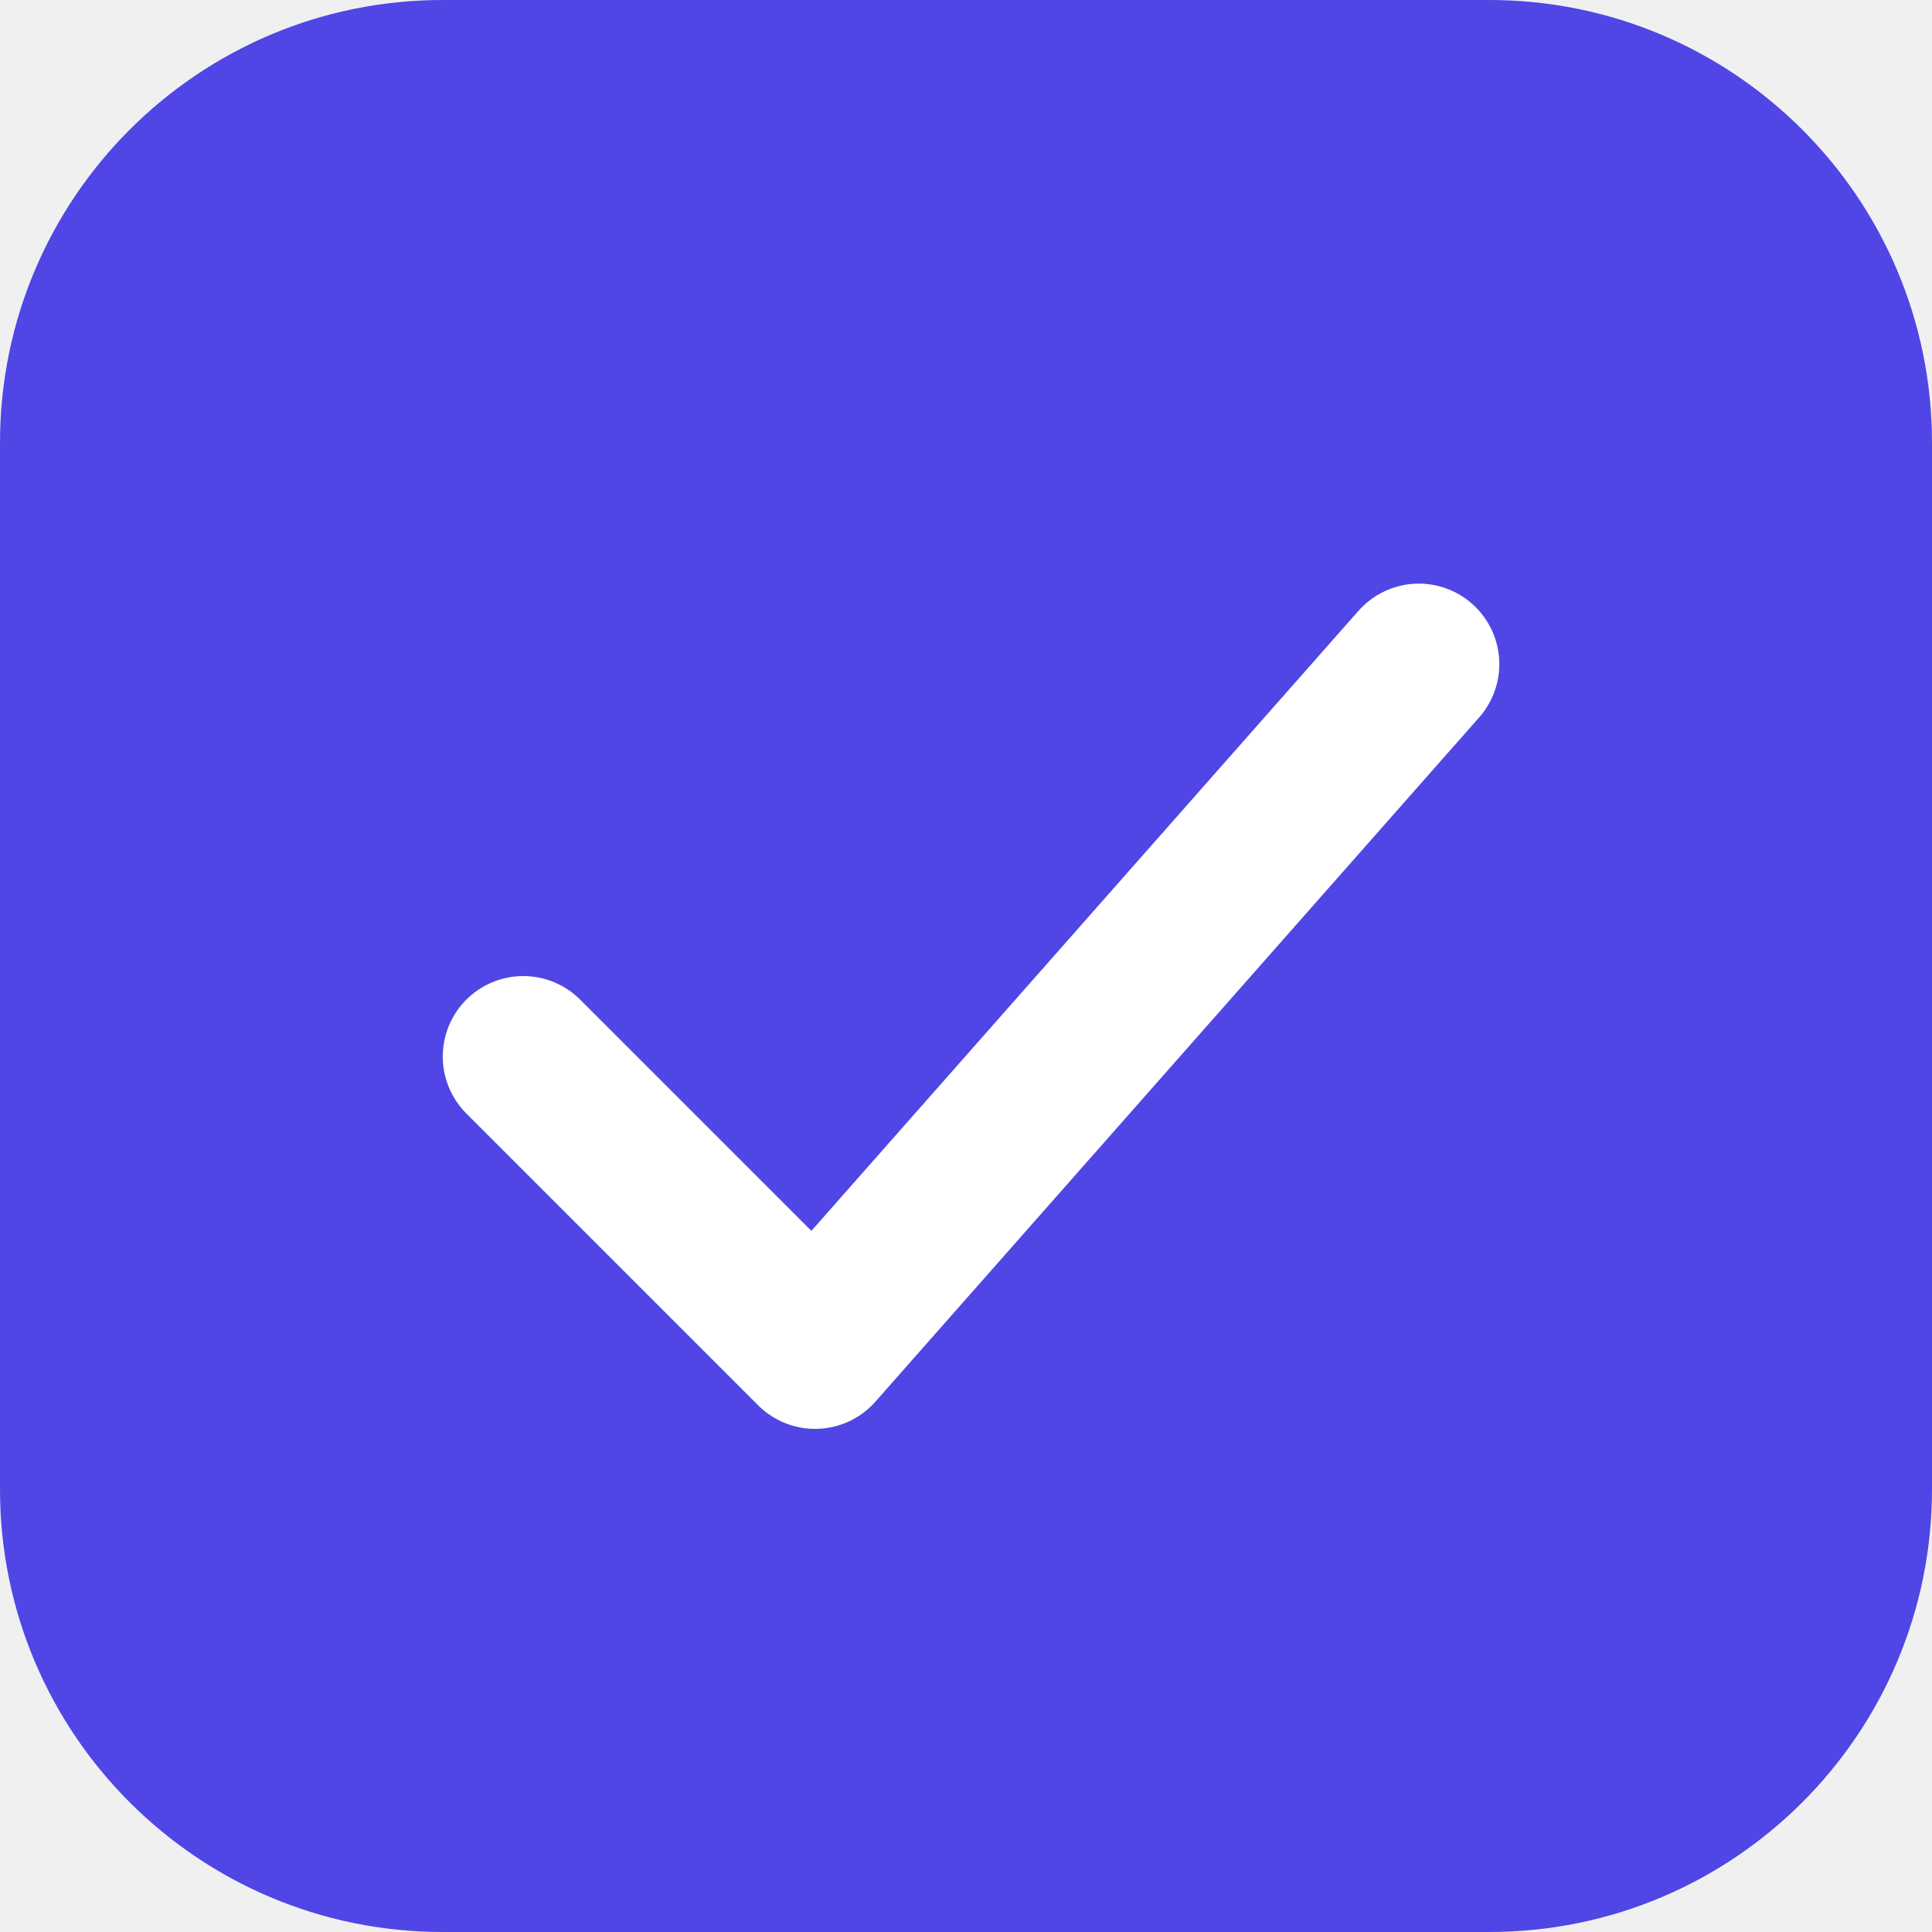
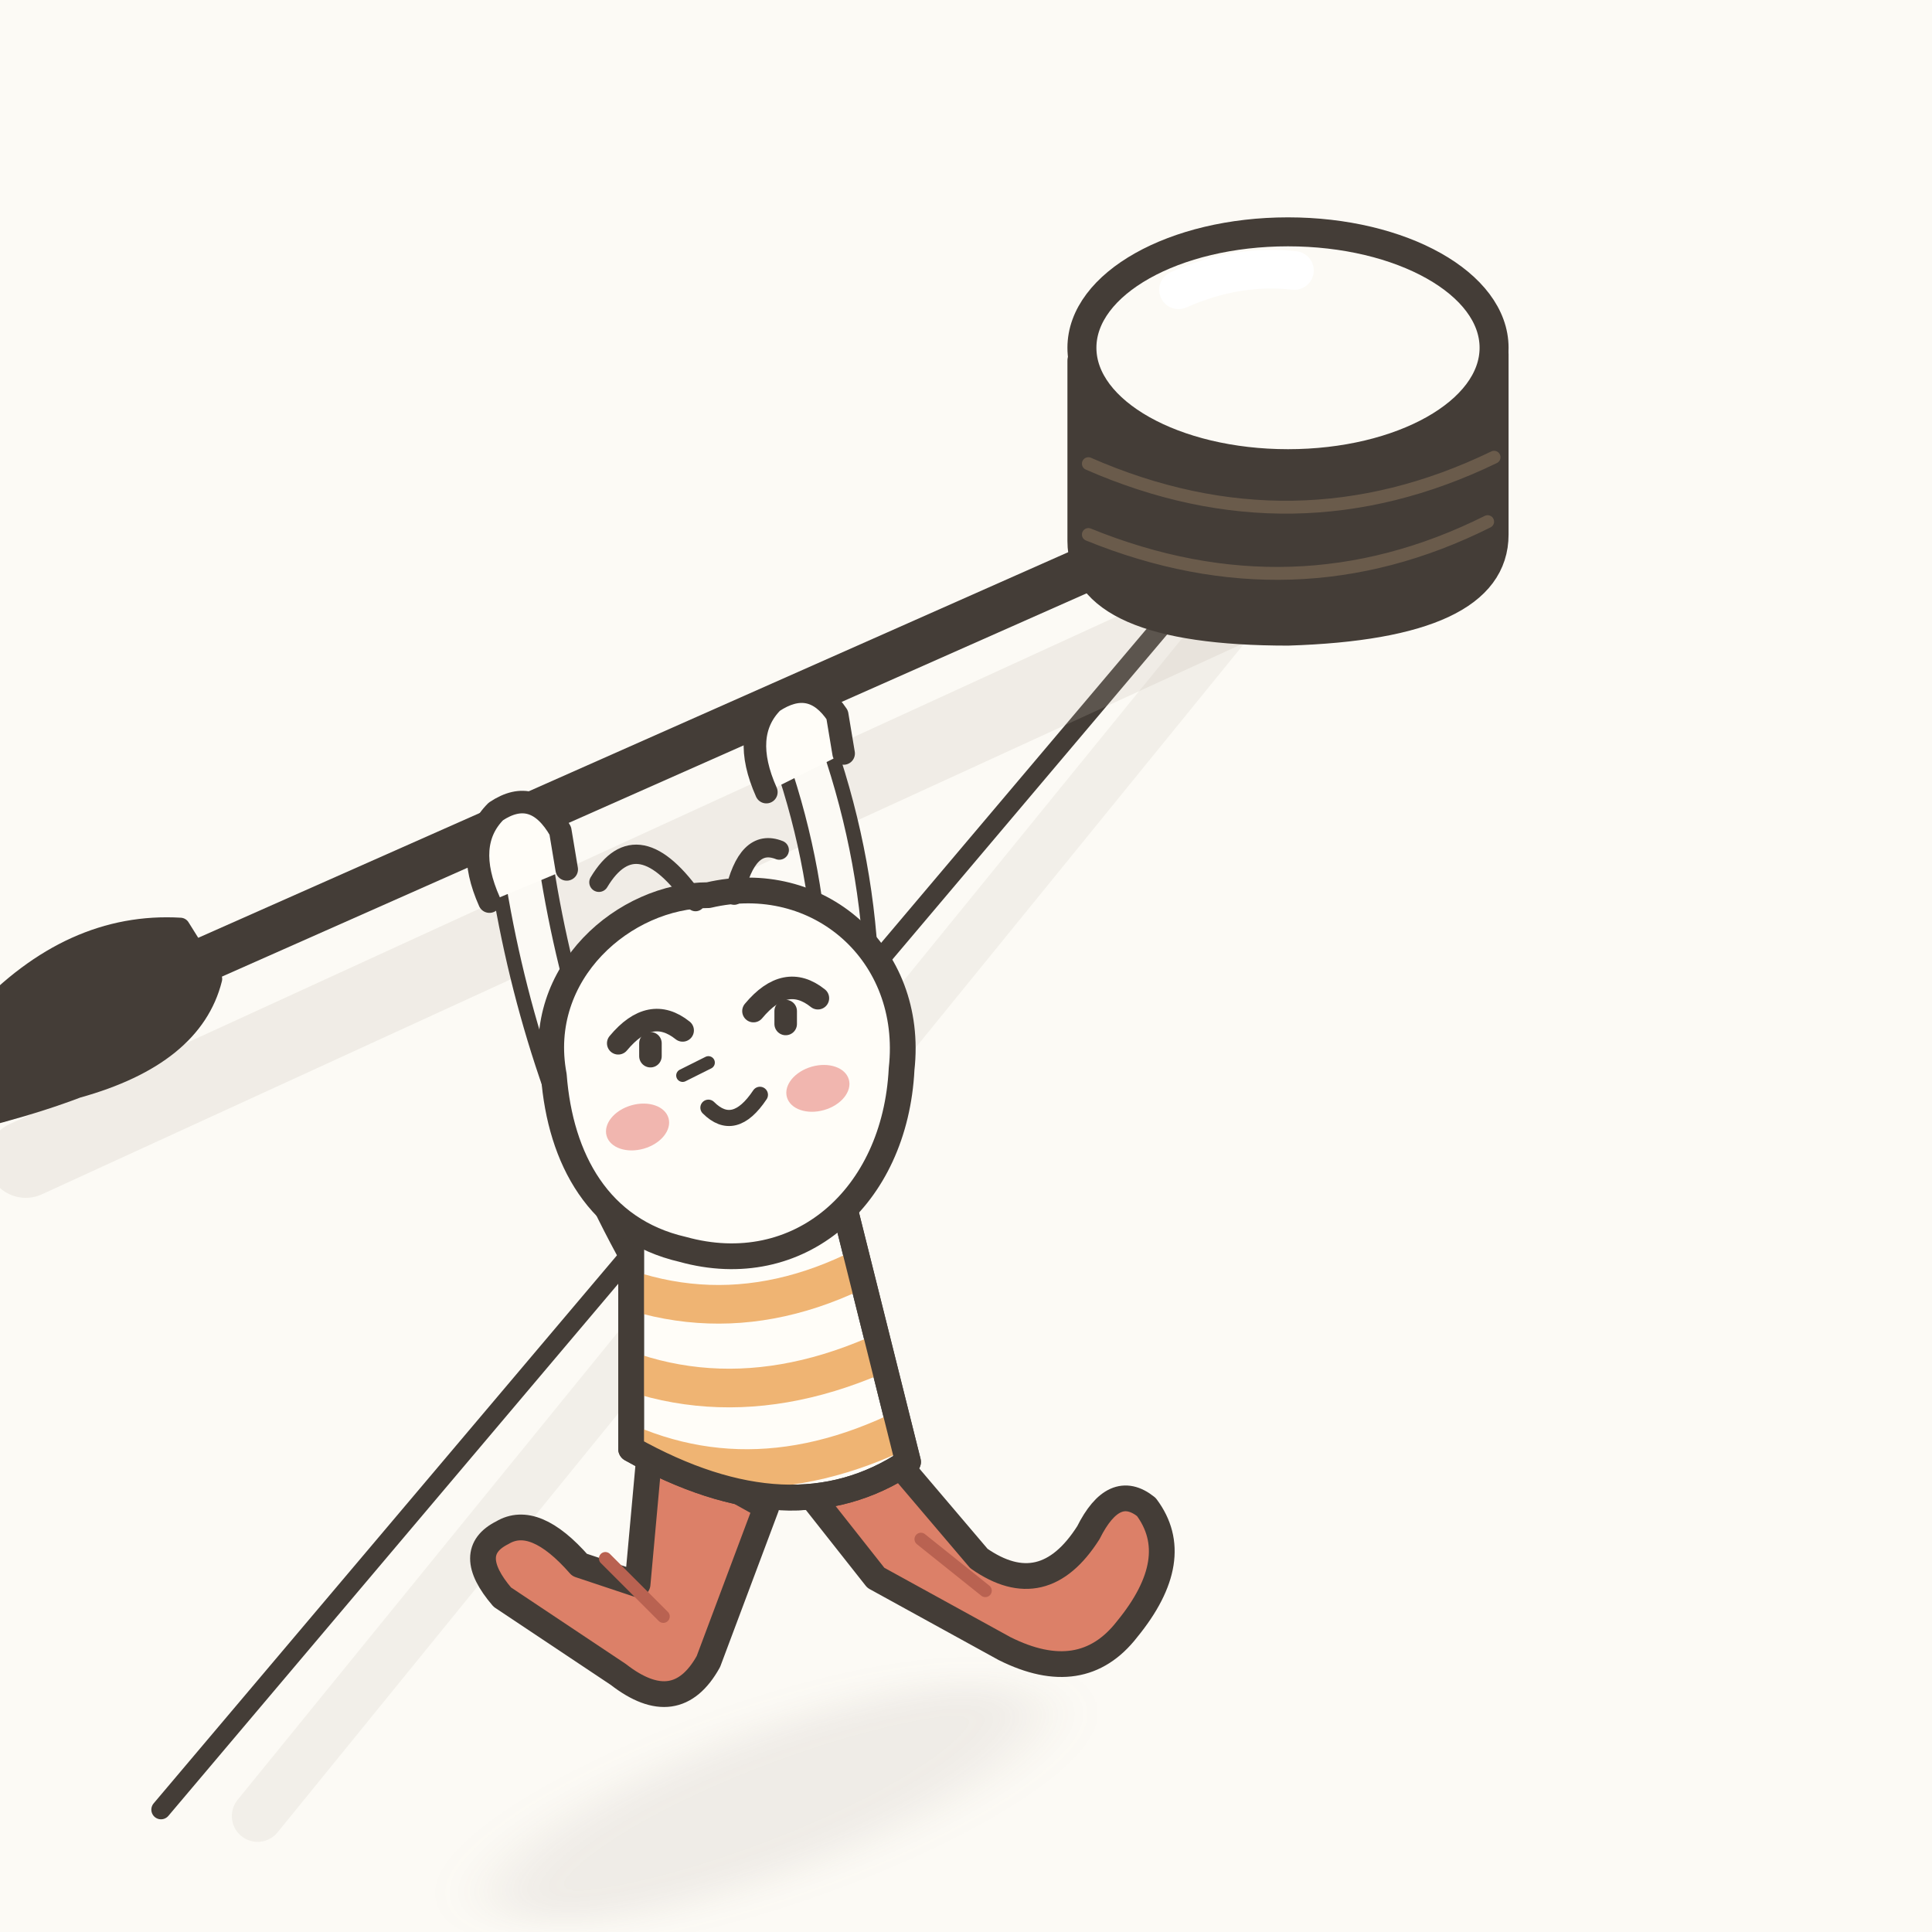
- <svg xmlns="http://www.w3.org/2000/svg" viewBox="0 0 192 192">
-   <rect width="192" height="192" rx="44" fill="#4f46e5" />
-   <path d="M52 105l29 29 60-68" fill="none" stroke="white" stroke-width="16" stroke-linecap="round" stroke-linejoin="round" />
+ <svg xmlns="http://www.w3.org/2000/svg" viewBox="0 0 512 512">
+   <rect width="512" height="512" fill="#FCFAF5" />
+   <svg x="0" y="0" width="512" height="512" viewBox="80 15 300 300" overflow="hidden">
+     <defs>
+       <clipPath id="icon-clock-shirt">
+         <path d="M178 202 Q194 209 210 198 L221 242 Q203 254 178 240 Z">
+ </path>
+       </clipPath>
+       <filter id="icon-clock-shadow" x="-30%" y="-30%" width="160%" height="180%">
+         <feGaussianBlur stdDeviation="4">
+ </feGaussianBlur>
+       </filter>
+     </defs>
+     <g fill="none" stroke="#443D37" stroke-linecap="round" stroke-linejoin="round">
+       <ellipse cx="277" cy="114" rx="334" ry="279" transform="rotate(-8 277 114)" fill="#DCD5CB" stroke="none">
+ </ellipse>
+       <ellipse cx="273" cy="100" rx="334" ry="279" transform="rotate(-8 273 100)" fill="#FCFAF5" stroke-width="4.5">
+ </ellipse>
+       <ellipse cx="273" cy="100" rx="323" ry="267" transform="rotate(-8 273 100)" stroke="white" stroke-width="3">
+ </ellipse>
+       <ellipse cx="199" cy="295" rx="45" ry="11" transform="rotate(-20 199 295)" fill="#6F6254" opacity=".09" stroke="none" filter="url(#icon-clock-shadow)">
+ </ellipse>
+       <g class="attendance-clock-second" stroke-width="3">
+         <path d="M280 89 L105 296">
+ </path>
+         <path d="M277 93 L116 291" stroke="#BFB5A8" stroke-width="8" opacity=".16" transform="translate(4 6)">
+ </path>
+       </g>
+       <g class="attendance-clock-hand">
+         <path d="M281 91 L76 185" stroke="#BFB5A8" stroke-width="12" opacity=".2" transform="translate(8 10)">
+ </path>
+         <path d="M281 89 L96 171" stroke-width="7">
+ </path>
+         <path d="M108 159 Q91 158 77 173 Q57 190 28 197 Q71 192 92 184 Q110 179 113 167 Z" fill="#443D37" stroke-width="3">
+ </path>
+         <g class="attendance-clock-mascot" stroke-width="4">
+           <path d="M181 209 Q166 182 161 150" stroke-width="10" stroke="#443D37">
+ </path>
+           <path d="M181 209 Q166 182 161 150" stroke-width="5.5" stroke="#FCFAF5">
+ </path>
+           <path d="M207 204 Q217 167 205 132" stroke-width="10" stroke="#443D37">
+ </path>
+           <path d="M207 204 Q217 167 205 132" stroke-width="5.5" stroke="#FCFAF5">
+ </path>
+           <g class="attendance-clock-leg-left" fill="#DC8068">
+             <path d="M181 239 L199 249 L190 273 Q185 282 176 275 L158 263 Q152 256 158 253 Q163 250 170 258 L179 261 Z">
+ </path>
+             <path d="M174 257 l9 9" stroke="#B96251" stroke-width="2">
+ </path>
+           </g>
+           <g class="attendance-clock-leg-right" fill="#DC8068">
+             <path d="M201 241 L215 237 L232 257 Q242 264 249 253 Q253 245 258 249 Q264 257 255 268 Q248 277 236 271 L216 260 Z">
+ </path>
+             <path d="M223 254 l10 8" stroke="#B96251" stroke-width="2">
+ </path>
+           </g>
+           <path d="M178 202 Q194 209 210 198 L221 242 Q203 254 178 240 Z" fill="#FFFDF8">
+ </path>
+           <g clip-path="url(#icon-clock-shirt)" stroke="#EFB473" stroke-width="6">
+             <path d="M168 211 Q193 225 219 209 M169 224 Q194 238 223 222 M173 237 Q197 250 224 235">
+ </path>
+           </g>
+           <path d="M178 202 Q194 209 210 198 L221 242 Q203 254 178 240 Z">
+ </path>
+           <path d="M166 182 C163 166 177 154 190 154 C207 150 222 163 220 181 C219 201 204 214 186 209 C173 206 167 195 166 182 Z" fill="#FFFDF8">
+ </path>
+           <path d="M188 155 q-9 -13 -15 -3 M194 154 q2 -9 7 -7" stroke-width="3">
+ </path>
+           <g stroke="none" fill="#F1B6AF">
+             <ellipse cx="179" cy="190" rx="5" ry="3.5" transform="rotate(-16 179 190)">
+ </ellipse>
+             <ellipse cx="207" cy="184" rx="5" ry="3.5" transform="rotate(-16 207 184)">
+ </ellipse>
+           </g>
+           <g class="attendance-clock-eyes" stroke-width="3.5">
+             <path d="M176 177 q5 -6 10 -2 M197 172 q5 -6 10 -2">
+ </path>
+             <path d="M181 177 l0 2 M202 172 l0 2">
+ </path>
+           </g>
+           <path d="M190 187 q4 4 8 -2" stroke-width="2.5">
+ </path>
+           <path d="M186 182 l4 -2" stroke-width="2">
+ </path>
+           <path d="M156 155 Q152 146 157 141 Q163 137 167 144 L168 150" fill="#FFFDF8" stroke-width="3.5">
+ </path>
+           <path d="M199 138 Q195 129 200 124 Q206 120 210 126 L211 132" fill="#FFFDF8" stroke-width="3.5">
+ </path>
+         </g>
+       </g>
+       <g stroke-width="4.5">
+         <path d="M248 71 L248 99 Q248 113 280 113 Q312 112 312 98 L312 70" fill="#443D37">
+ </path>
+         <path d="M249 87 Q281 101 312 86 M249 98 Q281 111 311 96" stroke="#6A5B4B" stroke-width="2">
+ </path>
+         <ellipse cx="280" cy="69" rx="32" ry="18" fill="#FCFAF5">
+ </ellipse>
+         <path d="M263 60 q9 -4 18 -3" stroke="white" stroke-width="6">
+ </path>
+       </g>
+     </g>
+   </svg>
</svg>
